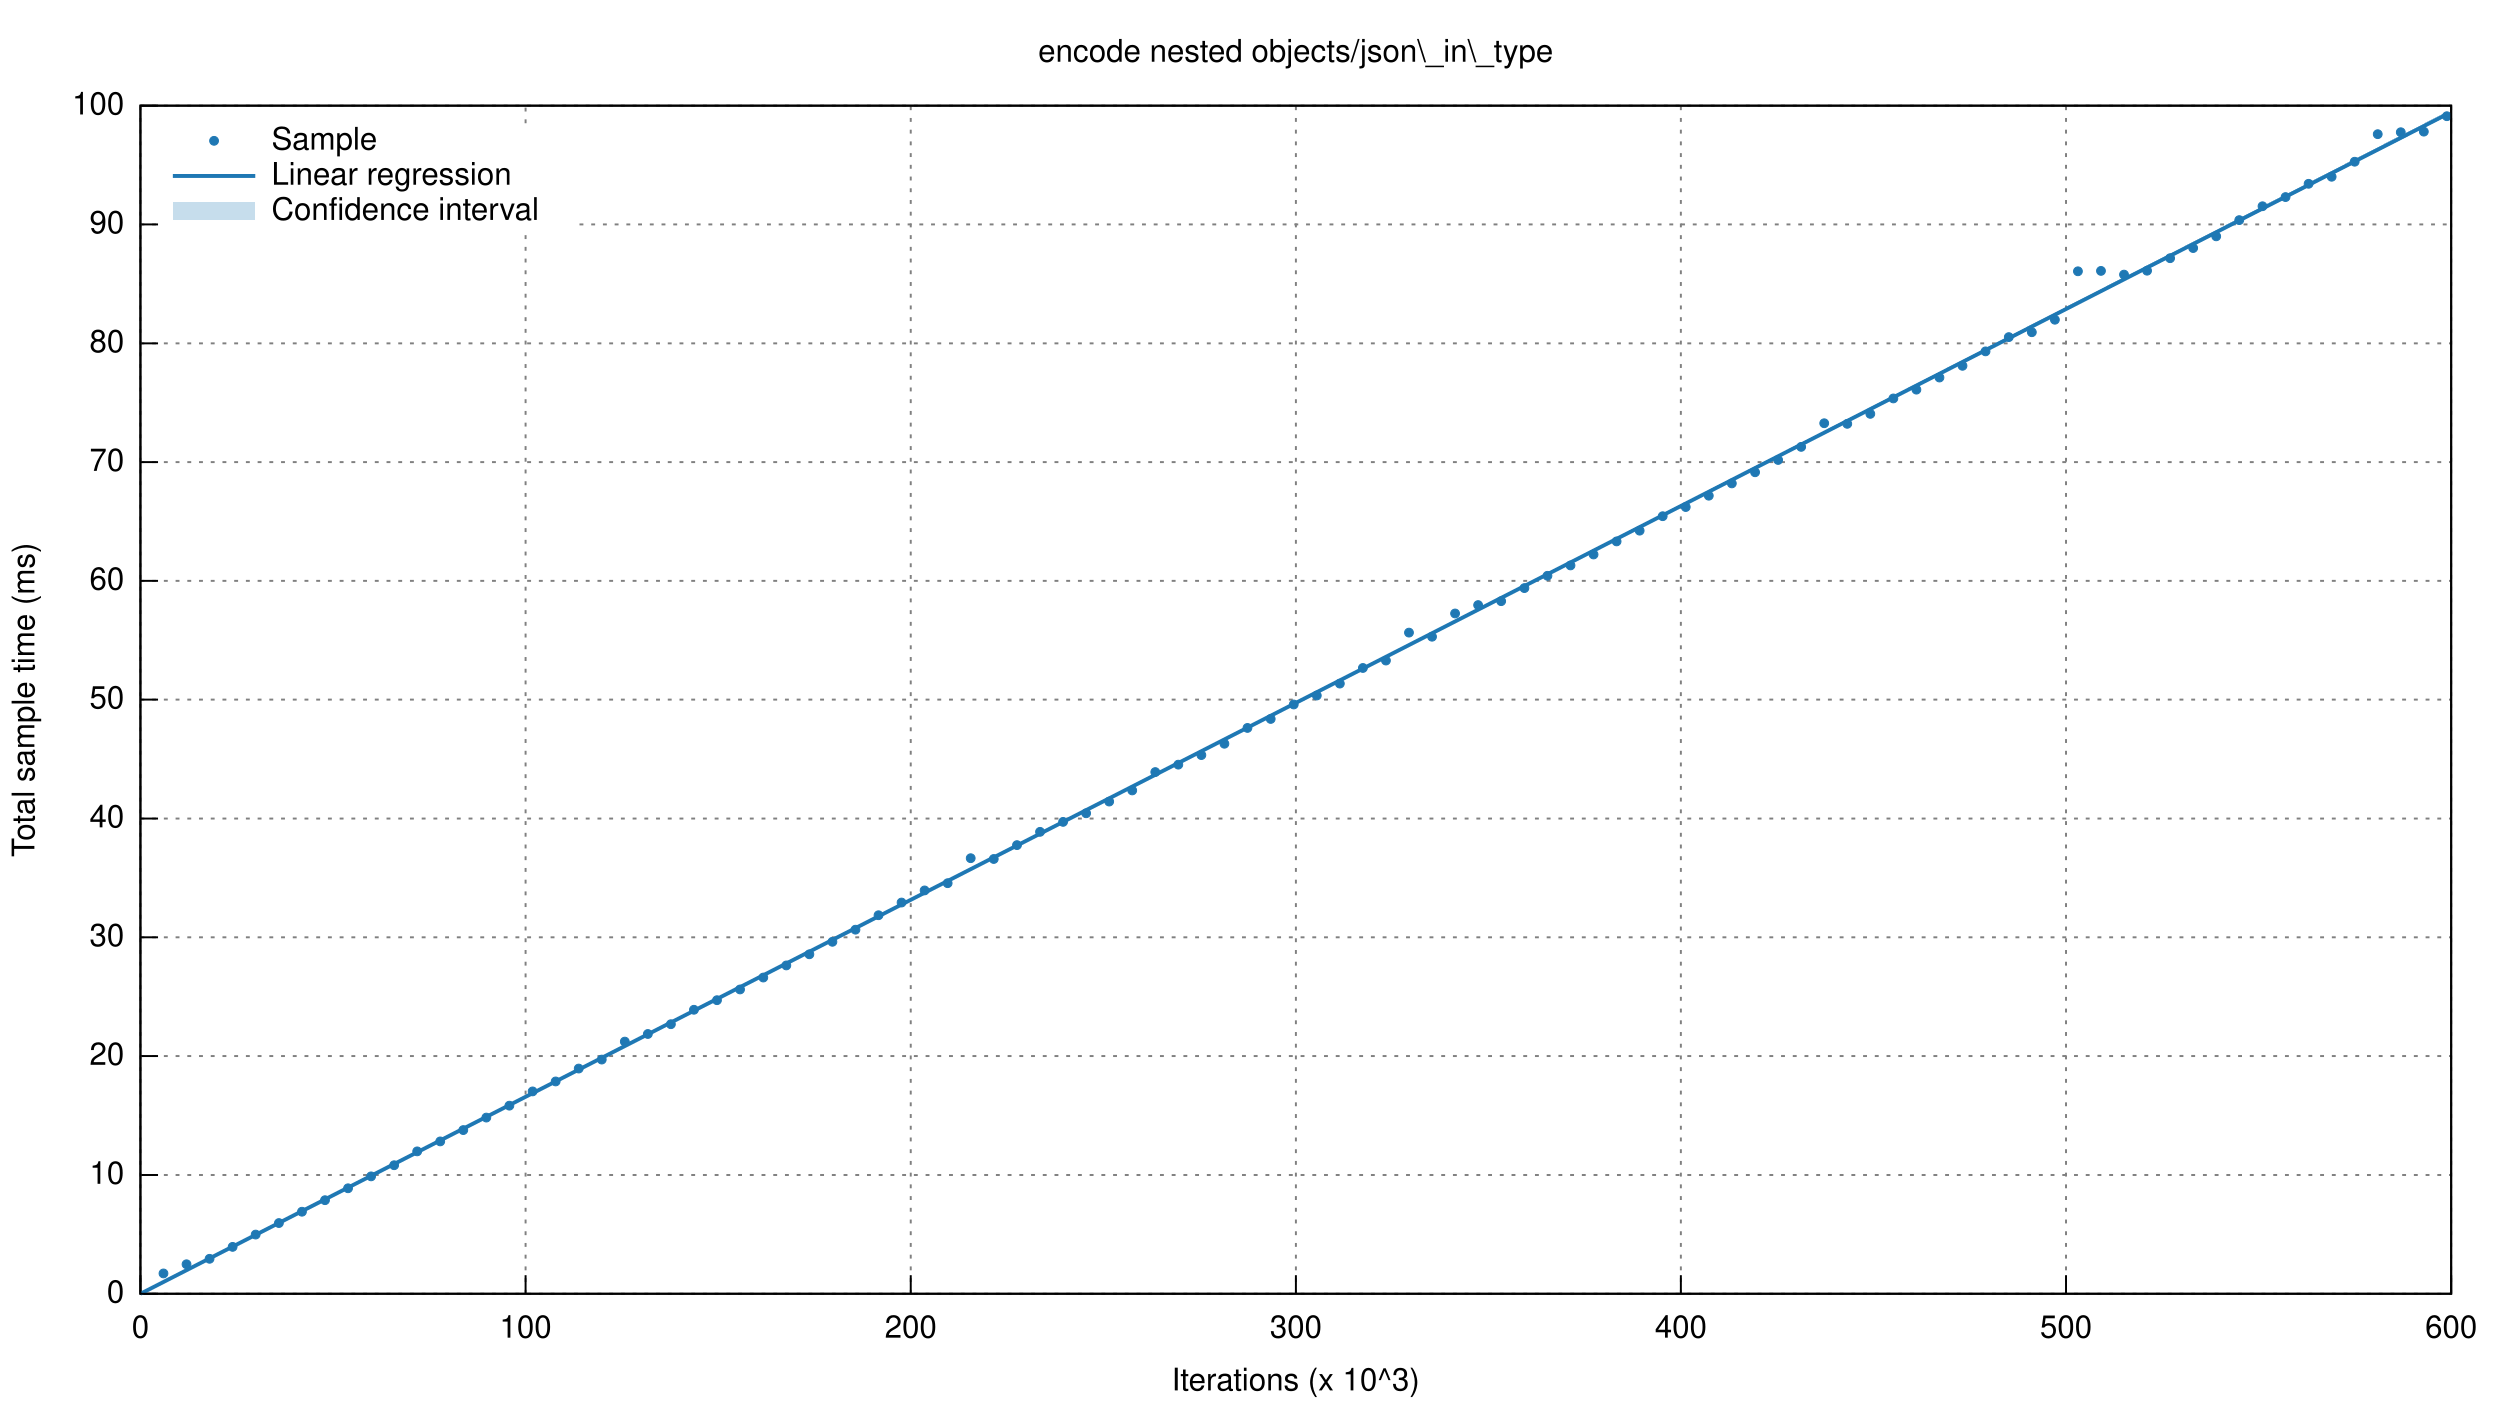
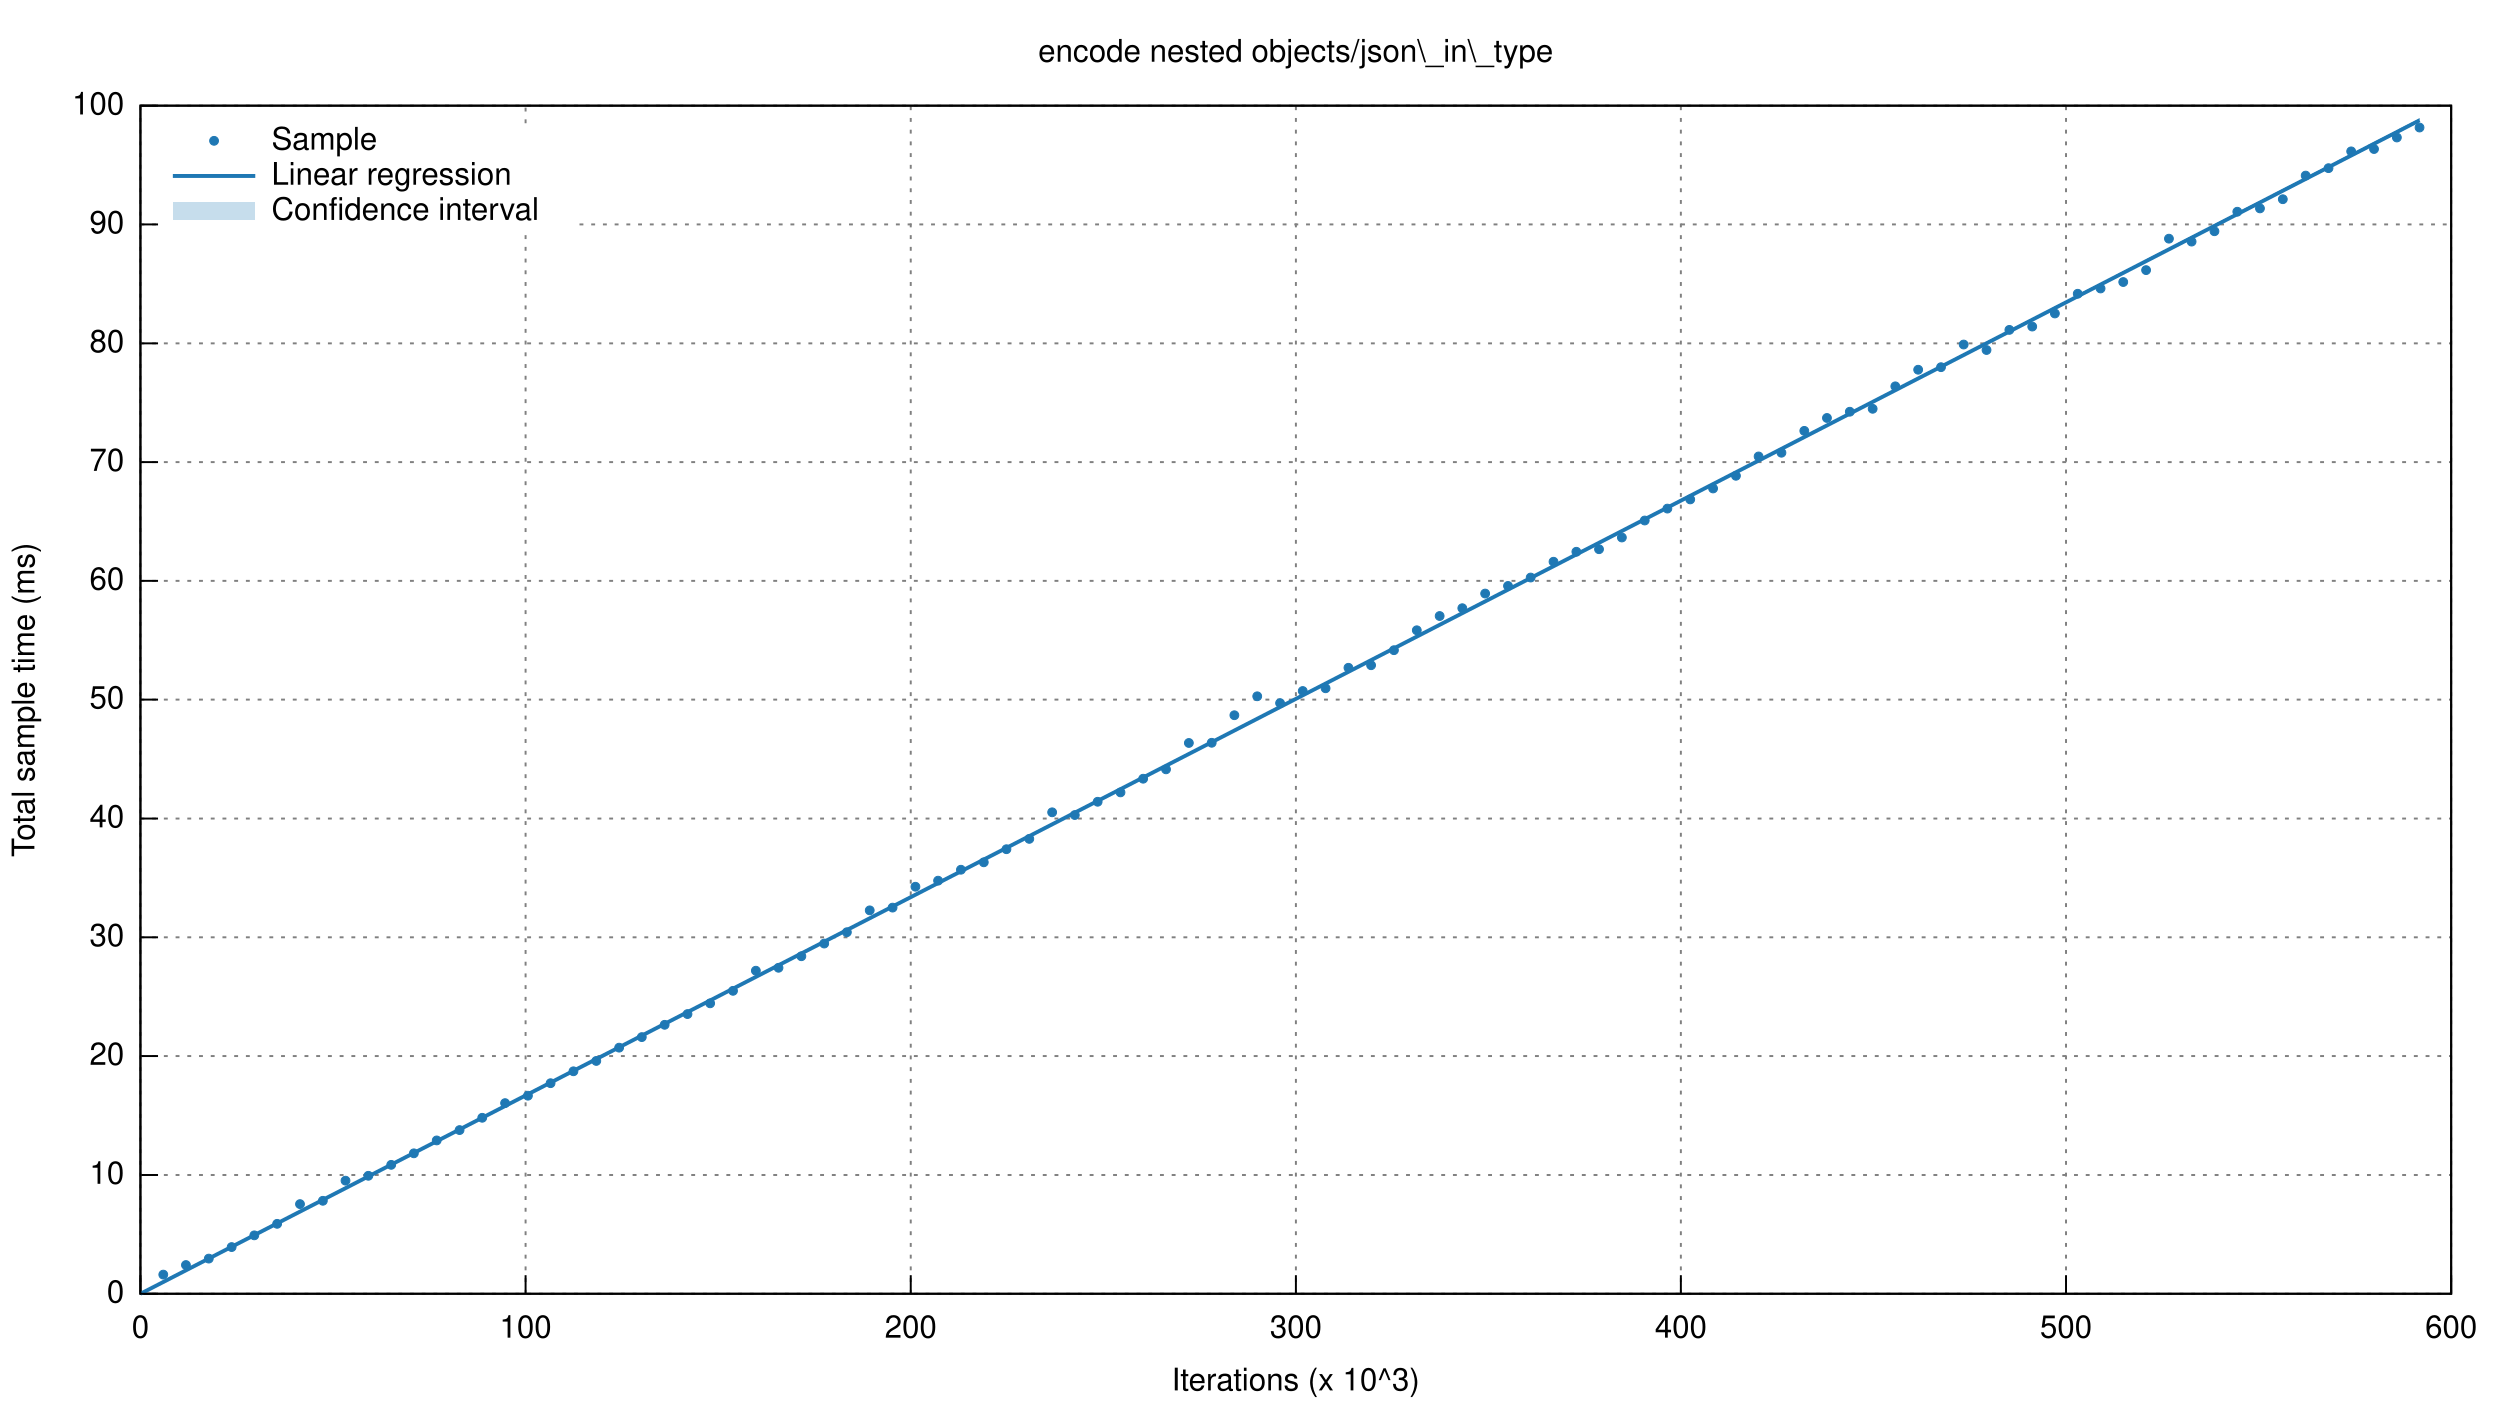
<svg xmlns="http://www.w3.org/2000/svg" xmlns:xlink="http://www.w3.org/1999/xlink" viewBox="0 0 1280 720">
  <g id="gnuplot_canvas">
    <rect x="0" y="0" width="1280" height="720" fill="none" />
    <defs>
      <circle id="gpDot" r="0.5" stroke-width="0.5" />
      <path id="gpPt0" stroke-width="0.222" stroke="currentColor" d="M-1,0 h2 M0,-1 v2" />
      <path id="gpPt1" stroke-width="0.222" stroke="currentColor" d="M-1,-1 L1,1 M1,-1 L-1,1" />
      <path id="gpPt2" stroke-width="0.222" stroke="currentColor" d="M-1,0 L1,0 M0,-1 L0,1 M-1,-1 L1,1 M-1,1 L1,-1" />
      <rect id="gpPt3" stroke-width="0.222" stroke="currentColor" x="-1" y="-1" width="2" height="2" />
      <rect id="gpPt4" stroke-width="0.222" stroke="currentColor" fill="currentColor" x="-1" y="-1" width="2" height="2" />
      <circle id="gpPt5" stroke-width="0.222" stroke="currentColor" cx="0" cy="0" r="1" />
      <use xlink:href="#gpPt5" id="gpPt6" fill="currentColor" stroke="none" />
      <path id="gpPt7" stroke-width="0.222" stroke="currentColor" d="M0,-1.33 L-1.33,0.67 L1.33,0.67 z" />
      <use xlink:href="#gpPt7" id="gpPt8" fill="currentColor" stroke="none" />
      <use xlink:href="#gpPt7" id="gpPt9" stroke="currentColor" transform="rotate(180)" />
      <use xlink:href="#gpPt9" id="gpPt10" fill="currentColor" stroke="none" />
      <use xlink:href="#gpPt3" id="gpPt11" stroke="currentColor" transform="rotate(45)" />
      <use xlink:href="#gpPt11" id="gpPt12" fill="currentColor" stroke="none" />
    </defs>
    <g style="fill:none; color:white; stroke:currentColor; stroke-width:1.00; stroke-linecap:butt; stroke-linejoin:miter">
</g>
    <g style="fill:none; color:black; stroke:currentColor; stroke-width:1.00; stroke-linecap:butt; stroke-linejoin:miter">
</g>
    <g style="fill:none; color:gray; stroke:currentColor; stroke-width:1.00; stroke-linecap:butt; stroke-linejoin:miter">
      <path stroke="gray" stroke-dasharray=" 2,4" class="gridline" d="M71.9,662.4 L1255.0,662.4  h0.01" />
    </g>
    <g style="fill:none; color:black; stroke:currentColor; stroke-width:1.00; stroke-linecap:butt; stroke-linejoin:miter">
      <path stroke="black" d="M71.9,662.4 L80.9,662.4  h0.01" />
      <g transform="translate(63.6,666.9)" style="stroke:none; fill:black; font-family:Helvetica; font-size:12.00pt; text-anchor:end">
        <text> 0</text>
      </g>
    </g>
    <g style="fill:none; color:gray; stroke:currentColor; stroke-width:1.00; stroke-linecap:butt; stroke-linejoin:miter">
      <path stroke="gray" stroke-dasharray=" 2,4" class="gridline" d="M71.9,601.6 L1255.0,601.6  h0.01" />
    </g>
    <g style="fill:none; color:black; stroke:currentColor; stroke-width:1.00; stroke-linecap:butt; stroke-linejoin:miter">
      <path stroke="black" d="M71.9,601.6 L80.9,601.6  h0.01" />
      <g transform="translate(63.6,606.1)" style="stroke:none; fill:black; font-family:Helvetica; font-size:12.00pt; text-anchor:end">
        <text> 10</text>
      </g>
    </g>
    <g style="fill:none; color:gray; stroke:currentColor; stroke-width:1.00; stroke-linecap:butt; stroke-linejoin:miter">
      <path stroke="gray" stroke-dasharray=" 2,4" class="gridline" d="M71.9,540.7 L1255.0,540.7  h0.01" />
    </g>
    <g style="fill:none; color:black; stroke:currentColor; stroke-width:1.00; stroke-linecap:butt; stroke-linejoin:miter">
      <path stroke="black" d="M71.9,540.7 L80.9,540.7  h0.01" />
      <g transform="translate(63.6,545.2)" style="stroke:none; fill:black; font-family:Helvetica; font-size:12.00pt; text-anchor:end">
        <text> 20</text>
      </g>
    </g>
    <g style="fill:none; color:gray; stroke:currentColor; stroke-width:1.00; stroke-linecap:butt; stroke-linejoin:miter">
      <path stroke="gray" stroke-dasharray=" 2,4" class="gridline" d="M71.9,479.9 L1255.0,479.9  h0.01" />
    </g>
    <g style="fill:none; color:black; stroke:currentColor; stroke-width:1.00; stroke-linecap:butt; stroke-linejoin:miter">
      <path stroke="black" d="M71.9,479.9 L80.9,479.9  h0.01" />
      <g transform="translate(63.6,484.4)" style="stroke:none; fill:black; font-family:Helvetica; font-size:12.00pt; text-anchor:end">
        <text> 30</text>
      </g>
    </g>
    <g style="fill:none; color:gray; stroke:currentColor; stroke-width:1.00; stroke-linecap:butt; stroke-linejoin:miter">
      <path stroke="gray" stroke-dasharray=" 2,4" class="gridline" d="M71.9,419.1 L1255.0,419.1  h0.01" />
    </g>
    <g style="fill:none; color:black; stroke:currentColor; stroke-width:1.00; stroke-linecap:butt; stroke-linejoin:miter">
      <path stroke="black" d="M71.9,419.1 L80.9,419.1  h0.01" />
      <g transform="translate(63.6,423.6)" style="stroke:none; fill:black; font-family:Helvetica; font-size:12.00pt; text-anchor:end">
        <text> 40</text>
      </g>
    </g>
    <g style="fill:none; color:gray; stroke:currentColor; stroke-width:1.00; stroke-linecap:butt; stroke-linejoin:miter">
      <path stroke="gray" stroke-dasharray=" 2,4" class="gridline" d="M71.9,358.2 L1255.0,358.2  h0.01" />
    </g>
    <g style="fill:none; color:black; stroke:currentColor; stroke-width:1.00; stroke-linecap:butt; stroke-linejoin:miter">
      <path stroke="black" d="M71.9,358.2 L80.9,358.2  h0.01" />
      <g transform="translate(63.6,362.7)" style="stroke:none; fill:black; font-family:Helvetica; font-size:12.00pt; text-anchor:end">
        <text> 50</text>
      </g>
    </g>
    <g style="fill:none; color:gray; stroke:currentColor; stroke-width:1.00; stroke-linecap:butt; stroke-linejoin:miter">
      <path stroke="gray" stroke-dasharray=" 2,4" class="gridline" d="M71.9,297.4 L1255.0,297.4  h0.01" />
    </g>
    <g style="fill:none; color:black; stroke:currentColor; stroke-width:1.00; stroke-linecap:butt; stroke-linejoin:miter">
      <path stroke="black" d="M71.9,297.4 L80.9,297.4  h0.01" />
      <g transform="translate(63.6,301.9)" style="stroke:none; fill:black; font-family:Helvetica; font-size:12.00pt; text-anchor:end">
        <text> 60</text>
      </g>
    </g>
    <g style="fill:none; color:gray; stroke:currentColor; stroke-width:1.00; stroke-linecap:butt; stroke-linejoin:miter">
      <path stroke="gray" stroke-dasharray=" 2,4" class="gridline" d="M71.9,236.6 L1255.0,236.6  h0.01" />
    </g>
    <g style="fill:none; color:black; stroke:currentColor; stroke-width:1.00; stroke-linecap:butt; stroke-linejoin:miter">
      <path stroke="black" d="M71.9,236.6 L80.9,236.6  h0.01" />
      <g transform="translate(63.6,241.1)" style="stroke:none; fill:black; font-family:Helvetica; font-size:12.00pt; text-anchor:end">
        <text> 70</text>
      </g>
    </g>
    <g style="fill:none; color:gray; stroke:currentColor; stroke-width:1.00; stroke-linecap:butt; stroke-linejoin:miter">
      <path stroke="gray" stroke-dasharray=" 2,4" class="gridline" d="M71.9,175.8 L1255.0,175.8  h0.01" />
    </g>
    <g style="fill:none; color:black; stroke:currentColor; stroke-width:1.00; stroke-linecap:butt; stroke-linejoin:miter">
      <path stroke="black" d="M71.9,175.8 L80.9,175.8  h0.01" />
      <g transform="translate(63.6,180.3)" style="stroke:none; fill:black; font-family:Helvetica; font-size:12.00pt; text-anchor:end">
        <text> 80</text>
      </g>
    </g>
    <g style="fill:none; color:gray; stroke:currentColor; stroke-width:1.00; stroke-linecap:butt; stroke-linejoin:miter">
      <path stroke="gray" stroke-dasharray=" 2,4" class="gridline" d="M71.9,114.9 L80.2,114.9 M296.7,114.9 L1255.0,114.9  h0.01" />
    </g>
    <g style="fill:none; color:black; stroke:currentColor; stroke-width:1.00; stroke-linecap:butt; stroke-linejoin:miter">
      <path stroke="black" d="M71.9,114.9 L80.9,114.9  h0.01" />
      <g transform="translate(63.6,119.4)" style="stroke:none; fill:black; font-family:Helvetica; font-size:12.00pt; text-anchor:end">
        <text> 90</text>
      </g>
    </g>
    <g style="fill:none; color:gray; stroke:currentColor; stroke-width:1.00; stroke-linecap:butt; stroke-linejoin:miter">
      <path stroke="gray" stroke-dasharray=" 2,4" class="gridline" d="M71.9,54.1 L1255.0,54.1  h0.01" />
    </g>
    <g style="fill:none; color:black; stroke:currentColor; stroke-width:1.00; stroke-linecap:butt; stroke-linejoin:miter">
      <path stroke="black" d="M71.9,54.1 L80.9,54.1  h0.01" />
      <g transform="translate(63.6,58.6)" style="stroke:none; fill:black; font-family:Helvetica; font-size:12.00pt; text-anchor:end">
        <text> 100</text>
      </g>
    </g>
    <g style="fill:none; color:gray; stroke:currentColor; stroke-width:1.00; stroke-linecap:butt; stroke-linejoin:miter">
      <path stroke="gray" stroke-dasharray=" 2,4" class="gridline" d="M71.9,662.4 L71.9,54.1  h0.01" />
    </g>
    <g style="fill:none; color:black; stroke:currentColor; stroke-width:1.00; stroke-linecap:butt; stroke-linejoin:miter">
      <path stroke="black" d="M71.9,662.4 L71.9,653.4  h0.01" />
      <g transform="translate(71.9,684.9)" style="stroke:none; fill:black; font-family:Helvetica; font-size:12.00pt; text-anchor:middle">
        <text> 0</text>
      </g>
    </g>
    <g style="fill:none; color:gray; stroke:currentColor; stroke-width:1.00; stroke-linecap:butt; stroke-linejoin:miter">
      <path stroke="gray" stroke-dasharray=" 2,4" class="gridline" d="M269.1,662.4 L269.1,117.1 M269.1,63.1 L269.1,54.1  h0.01" />
    </g>
    <g style="fill:none; color:black; stroke:currentColor; stroke-width:1.00; stroke-linecap:butt; stroke-linejoin:miter">
      <path stroke="black" d="M269.1,662.4 L269.1,653.4  h0.01" />
      <g transform="translate(269.1,684.9)" style="stroke:none; fill:black; font-family:Helvetica; font-size:12.00pt; text-anchor:middle">
        <text> 100</text>
      </g>
    </g>
    <g style="fill:none; color:gray; stroke:currentColor; stroke-width:1.00; stroke-linecap:butt; stroke-linejoin:miter">
      <path stroke="gray" stroke-dasharray=" 2,4" class="gridline" d="M466.3,662.4 L466.3,54.1  h0.01" />
    </g>
    <g style="fill:none; color:black; stroke:currentColor; stroke-width:1.00; stroke-linecap:butt; stroke-linejoin:miter">
      <path stroke="black" d="M466.3,662.4 L466.3,653.4  h0.01" />
      <g transform="translate(466.3,684.9)" style="stroke:none; fill:black; font-family:Helvetica; font-size:12.00pt; text-anchor:middle">
        <text> 200</text>
      </g>
    </g>
    <g style="fill:none; color:gray; stroke:currentColor; stroke-width:1.00; stroke-linecap:butt; stroke-linejoin:miter">
      <path stroke="gray" stroke-dasharray=" 2,4" class="gridline" d="M663.5,662.4 L663.5,54.1  h0.01" />
    </g>
    <g style="fill:none; color:black; stroke:currentColor; stroke-width:1.00; stroke-linecap:butt; stroke-linejoin:miter">
      <path stroke="black" d="M663.5,662.4 L663.5,653.4  h0.01" />
      <g transform="translate(663.5,684.9)" style="stroke:none; fill:black; font-family:Helvetica; font-size:12.00pt; text-anchor:middle">
        <text> 300</text>
      </g>
    </g>
    <g style="fill:none; color:gray; stroke:currentColor; stroke-width:1.00; stroke-linecap:butt; stroke-linejoin:miter">
      <path stroke="gray" stroke-dasharray=" 2,4" class="gridline" d="M860.6,662.4 L860.6,54.1  h0.01" />
    </g>
    <g style="fill:none; color:black; stroke:currentColor; stroke-width:1.00; stroke-linecap:butt; stroke-linejoin:miter">
      <path stroke="black" d="M860.6,662.4 L860.6,653.4  h0.01" />
      <g transform="translate(860.6,684.9)" style="stroke:none; fill:black; font-family:Helvetica; font-size:12.00pt; text-anchor:middle">
        <text> 400</text>
      </g>
    </g>
    <g style="fill:none; color:gray; stroke:currentColor; stroke-width:1.00; stroke-linecap:butt; stroke-linejoin:miter">
      <path stroke="gray" stroke-dasharray=" 2,4" class="gridline" d="M1057.8,662.4 L1057.8,54.1  h0.01" />
    </g>
    <g style="fill:none; color:black; stroke:currentColor; stroke-width:1.00; stroke-linecap:butt; stroke-linejoin:miter">
      <path stroke="black" d="M1057.8,662.4 L1057.8,653.4  h0.01" />
      <g transform="translate(1057.8,684.9)" style="stroke:none; fill:black; font-family:Helvetica; font-size:12.00pt; text-anchor:middle">
        <text> 500</text>
      </g>
    </g>
    <g style="fill:none; color:gray; stroke:currentColor; stroke-width:1.00; stroke-linecap:butt; stroke-linejoin:miter">
      <path stroke="gray" stroke-dasharray=" 2,4" class="gridline" d="M1255.0,662.4 L1255.0,54.1  h0.01" />
    </g>
    <g style="fill:none; color:black; stroke:currentColor; stroke-width:1.00; stroke-linecap:butt; stroke-linejoin:miter">
      <path stroke="black" d="M1255.0,662.4 L1255.0,653.4  h0.01" />
      <g transform="translate(1255.0,684.9)" style="stroke:none; fill:black; font-family:Helvetica; font-size:12.00pt; text-anchor:middle">
        <text> 600</text>
      </g>
      <path stroke="black" d="M71.9,54.1 L71.9,662.4 L1255.0,662.4 L1255.0,54.1 L71.9,54.1 Z  h0.01" />
      <g transform="translate(17.6,358.3) rotate(270)" style="stroke:none; fill:black; font-family:Helvetica; font-size:12.00pt; text-anchor:middle">
        <text>Total sample time (ms)</text>
      </g>
      <g transform="translate(663.4,711.9)" style="stroke:none; fill:black; font-family:Helvetica; font-size:12.00pt; text-anchor:middle">
        <text>Iterations (x 10^3)</text>
      </g>
      <g transform="translate(663.4,31.6)" style="stroke:none; fill:black; font-family:Helvetica; font-size:12.00pt; text-anchor:middle">
        <text>encode nested objects/json\_in\_type</text>
      </g>
    </g>
    <g id="gnuplot_plot_1">
      <g style="fill:none; color:red; stroke:currentColor; stroke-width:1.00; stroke-linecap:butt; stroke-linejoin:miter">
        <g transform="translate(139.0,76.6)" style="stroke:none; fill:black; font-family:Helvetica; font-size:12.00pt; text-anchor:start">
          <text>Sample</text>
        </g>
-         <use xlink:href="#gpPt6" transform="translate(83.7,652.0) scale(2.25)" color="rgb( 31, 120, 180)" />
-         <use xlink:href="#gpPt6" transform="translate(95.5,647.3) scale(2.25)" color="rgb( 31, 120, 180)" />
-         <use xlink:href="#gpPt6" transform="translate(107.3,644.5) scale(2.25)" color="rgb( 31, 120, 180)" />
-         <use xlink:href="#gpPt6" transform="translate(119.1,638.4) scale(2.25)" color="rgb( 31, 120, 180)" />
-         <use xlink:href="#gpPt6" transform="translate(130.9,632.1) scale(2.25)" color="rgb( 31, 120, 180)" />
-         <use xlink:href="#gpPt6" transform="translate(142.8,626.2) scale(2.25)" color="rgb( 31, 120, 180)" />
-         <use xlink:href="#gpPt6" transform="translate(154.6,620.4) scale(2.25)" color="rgb( 31, 120, 180)" />
-         <use xlink:href="#gpPt6" transform="translate(166.4,614.5) scale(2.25)" color="rgb( 31, 120, 180)" />
-         <use xlink:href="#gpPt6" transform="translate(178.2,608.4) scale(2.25)" color="rgb( 31, 120, 180)" />
-         <use xlink:href="#gpPt6" transform="translate(190.0,602.3) scale(2.25)" color="rgb( 31, 120, 180)" />
-         <use xlink:href="#gpPt6" transform="translate(201.8,596.6) scale(2.25)" color="rgb( 31, 120, 180)" />
-         <use xlink:href="#gpPt6" transform="translate(213.6,589.5) scale(2.25)" color="rgb( 31, 120, 180)" />
-         <use xlink:href="#gpPt6" transform="translate(225.4,584.4) scale(2.25)" color="rgb( 31, 120, 180)" />
-         <use xlink:href="#gpPt6" transform="translate(237.2,578.6) scale(2.25)" color="rgb( 31, 120, 180)" />
-         <use xlink:href="#gpPt6" transform="translate(249.0,572.2) scale(2.25)" color="rgb( 31, 120, 180)" />
-         <use xlink:href="#gpPt6" transform="translate(260.8,566.1) scale(2.25)" color="rgb( 31, 120, 180)" />
-         <use xlink:href="#gpPt6" transform="translate(272.7,558.8) scale(2.25)" color="rgb( 31, 120, 180)" />
-         <use xlink:href="#gpPt6" transform="translate(284.5,553.7) scale(2.25)" color="rgb( 31, 120, 180)" />
-         <use xlink:href="#gpPt6" transform="translate(296.3,547.1) scale(2.25)" color="rgb( 31, 120, 180)" />
-         <use xlink:href="#gpPt6" transform="translate(308.1,542.5) scale(2.25)" color="rgb( 31, 120, 180)" />
-         <use xlink:href="#gpPt6" transform="translate(319.9,533.3) scale(2.25)" color="rgb( 31, 120, 180)" />
-         <use xlink:href="#gpPt6" transform="translate(331.7,529.4) scale(2.25)" color="rgb( 31, 120, 180)" />
-         <use xlink:href="#gpPt6" transform="translate(343.5,524.4) scale(2.25)" color="rgb( 31, 120, 180)" />
-         <use xlink:href="#gpPt6" transform="translate(355.3,517.0) scale(2.25)" color="rgb( 31, 120, 180)" />
-         <use xlink:href="#gpPt6" transform="translate(367.1,512.1) scale(2.25)" color="rgb( 31, 120, 180)" />
-         <use xlink:href="#gpPt6" transform="translate(378.9,506.6) scale(2.25)" color="rgb( 31, 120, 180)" />
-         <use xlink:href="#gpPt6" transform="translate(390.8,500.5) scale(2.25)" color="rgb( 31, 120, 180)" />
-         <use xlink:href="#gpPt6" transform="translate(402.6,494.3) scale(2.25)" color="rgb( 31, 120, 180)" />
-         <use xlink:href="#gpPt6" transform="translate(414.4,488.6) scale(2.25)" color="rgb( 31, 120, 180)" />
-         <use xlink:href="#gpPt6" transform="translate(426.2,482.2) scale(2.25)" color="rgb( 31, 120, 180)" />
-         <use xlink:href="#gpPt6" transform="translate(438.0,476.0) scale(2.25)" color="rgb( 31, 120, 180)" />
-         <use xlink:href="#gpPt6" transform="translate(449.8,468.6) scale(2.25)" color="rgb( 31, 120, 180)" />
-         <use xlink:href="#gpPt6" transform="translate(461.6,462.1) scale(2.25)" color="rgb( 31, 120, 180)" />
-         <use xlink:href="#gpPt6" transform="translate(473.4,455.9) scale(2.25)" color="rgb( 31, 120, 180)" />
-         <use xlink:href="#gpPt6" transform="translate(485.2,452.2) scale(2.25)" color="rgb( 31, 120, 180)" />
-         <use xlink:href="#gpPt6" transform="translate(497.0,439.4) scale(2.25)" color="rgb( 31, 120, 180)" />
-         <use xlink:href="#gpPt6" transform="translate(508.8,439.8) scale(2.25)" color="rgb( 31, 120, 180)" />
-         <use xlink:href="#gpPt6" transform="translate(520.7,432.7) scale(2.25)" color="rgb( 31, 120, 180)" />
-         <use xlink:href="#gpPt6" transform="translate(532.5,425.9) scale(2.25)" color="rgb( 31, 120, 180)" />
-         <use xlink:href="#gpPt6" transform="translate(544.3,420.8) scale(2.25)" color="rgb( 31, 120, 180)" />
-         <use xlink:href="#gpPt6" transform="translate(556.1,416.4) scale(2.25)" color="rgb( 31, 120, 180)" />
-         <use xlink:href="#gpPt6" transform="translate(567.9,410.4) scale(2.25)" color="rgb( 31, 120, 180)" />
-         <use xlink:href="#gpPt6" transform="translate(579.7,404.7) scale(2.25)" color="rgb( 31, 120, 180)" />
-         <use xlink:href="#gpPt6" transform="translate(591.5,395.3) scale(2.25)" color="rgb( 31, 120, 180)" />
-         <use xlink:href="#gpPt6" transform="translate(603.3,391.5) scale(2.25)" color="rgb( 31, 120, 180)" />
-         <use xlink:href="#gpPt6" transform="translate(615.1,386.6) scale(2.25)" color="rgb( 31, 120, 180)" />
-         <use xlink:href="#gpPt6" transform="translate(626.9,380.8) scale(2.25)" color="rgb( 31, 120, 180)" />
-         <use xlink:href="#gpPt6" transform="translate(638.7,372.7) scale(2.25)" color="rgb( 31, 120, 180)" />
-         <use xlink:href="#gpPt6" transform="translate(650.6,368.1) scale(2.25)" color="rgb( 31, 120, 180)" />
-         <use xlink:href="#gpPt6" transform="translate(662.4,360.7) scale(2.25)" color="rgb( 31, 120, 180)" />
-         <use xlink:href="#gpPt6" transform="translate(674.2,356.1) scale(2.25)" color="rgb( 31, 120, 180)" />
-         <use xlink:href="#gpPt6" transform="translate(686.0,350.0) scale(2.25)" color="rgb( 31, 120, 180)" />
-         <use xlink:href="#gpPt6" transform="translate(697.8,342.0) scale(2.25)" color="rgb( 31, 120, 180)" />
-         <use xlink:href="#gpPt6" transform="translate(709.6,338.2) scale(2.25)" color="rgb( 31, 120, 180)" />
-         <use xlink:href="#gpPt6" transform="translate(721.4,323.9) scale(2.25)" color="rgb( 31, 120, 180)" />
-         <use xlink:href="#gpPt6" transform="translate(733.2,326.0) scale(2.25)" color="rgb( 31, 120, 180)" />
-         <use xlink:href="#gpPt6" transform="translate(745.0,314.1) scale(2.25)" color="rgb( 31, 120, 180)" />
-         <use xlink:href="#gpPt6" transform="translate(756.8,309.8) scale(2.25)" color="rgb( 31, 120, 180)" />
-         <use xlink:href="#gpPt6" transform="translate(768.6,307.8) scale(2.25)" color="rgb( 31, 120, 180)" />
-         <use xlink:href="#gpPt6" transform="translate(780.5,301.1) scale(2.25)" color="rgb( 31, 120, 180)" />
-         <use xlink:href="#gpPt6" transform="translate(792.3,294.8) scale(2.25)" color="rgb( 31, 120, 180)" />
-         <use xlink:href="#gpPt6" transform="translate(804.1,289.5) scale(2.25)" color="rgb( 31, 120, 180)" />
-         <use xlink:href="#gpPt6" transform="translate(815.9,283.9) scale(2.25)" color="rgb( 31, 120, 180)" />
-         <use xlink:href="#gpPt6" transform="translate(827.7,277.2) scale(2.25)" color="rgb( 31, 120, 180)" />
-         <use xlink:href="#gpPt6" transform="translate(839.5,271.7) scale(2.25)" color="rgb( 31, 120, 180)" />
-         <use xlink:href="#gpPt6" transform="translate(851.3,264.3) scale(2.25)" color="rgb( 31, 120, 180)" />
-         <use xlink:href="#gpPt6" transform="translate(863.1,259.6) scale(2.25)" color="rgb( 31, 120, 180)" />
-         <use xlink:href="#gpPt6" transform="translate(874.9,253.8) scale(2.25)" color="rgb( 31, 120, 180)" />
-         <use xlink:href="#gpPt6" transform="translate(886.7,247.5) scale(2.25)" color="rgb( 31, 120, 180)" />
-         <use xlink:href="#gpPt6" transform="translate(898.6,241.8) scale(2.25)" color="rgb( 31, 120, 180)" />
-         <use xlink:href="#gpPt6" transform="translate(910.4,235.5) scale(2.25)" color="rgb( 31, 120, 180)" />
-         <use xlink:href="#gpPt6" transform="translate(922.2,228.8) scale(2.25)" color="rgb( 31, 120, 180)" />
-         <use xlink:href="#gpPt6" transform="translate(934.0,216.7) scale(2.25)" color="rgb( 31, 120, 180)" />
-         <use xlink:href="#gpPt6" transform="translate(945.8,217.0) scale(2.25)" color="rgb( 31, 120, 180)" />
-         <use xlink:href="#gpPt6" transform="translate(957.6,211.9) scale(2.25)" color="rgb( 31, 120, 180)" />
-         <use xlink:href="#gpPt6" transform="translate(969.4,204.0) scale(2.25)" color="rgb( 31, 120, 180)" />
-         <use xlink:href="#gpPt6" transform="translate(981.2,199.5) scale(2.25)" color="rgb( 31, 120, 180)" />
-         <use xlink:href="#gpPt6" transform="translate(993.0,193.3) scale(2.25)" color="rgb( 31, 120, 180)" />
-         <use xlink:href="#gpPt6" transform="translate(1004.8,187.3) scale(2.25)" color="rgb( 31, 120, 180)" />
-         <use xlink:href="#gpPt6" transform="translate(1016.6,179.9) scale(2.25)" color="rgb( 31, 120, 180)" />
-         <use xlink:href="#gpPt6" transform="translate(1028.5,172.6) scale(2.25)" color="rgb( 31, 120, 180)" />
-         <use xlink:href="#gpPt6" transform="translate(1040.3,170.1) scale(2.25)" color="rgb( 31, 120, 180)" />
-         <use xlink:href="#gpPt6" transform="translate(1052.1,163.7) scale(2.25)" color="rgb( 31, 120, 180)" />
-         <use xlink:href="#gpPt6" transform="translate(1063.9,138.9) scale(2.25)" color="rgb( 31, 120, 180)" />
-         <use xlink:href="#gpPt6" transform="translate(1075.7,138.7) scale(2.25)" color="rgb( 31, 120, 180)" />
-         <use xlink:href="#gpPt6" transform="translate(1087.5,140.6) scale(2.25)" color="rgb( 31, 120, 180)" />
-         <use xlink:href="#gpPt6" transform="translate(1099.3,138.6) scale(2.25)" color="rgb( 31, 120, 180)" />
-         <use xlink:href="#gpPt6" transform="translate(1111.1,132.2) scale(2.25)" color="rgb( 31, 120, 180)" />
-         <use xlink:href="#gpPt6" transform="translate(1122.9,127.0) scale(2.25)" color="rgb( 31, 120, 180)" />
-         <use xlink:href="#gpPt6" transform="translate(1134.7,121.0) scale(2.25)" color="rgb( 31, 120, 180)" />
-         <use xlink:href="#gpPt6" transform="translate(1146.5,112.7) scale(2.25)" color="rgb( 31, 120, 180)" />
-         <use xlink:href="#gpPt6" transform="translate(1158.4,105.6) scale(2.25)" color="rgb( 31, 120, 180)" />
-         <use xlink:href="#gpPt6" transform="translate(1170.2,100.9) scale(2.25)" color="rgb( 31, 120, 180)" />
-         <use xlink:href="#gpPt6" transform="translate(1182.0,94.1) scale(2.25)" color="rgb( 31, 120, 180)" />
-         <use xlink:href="#gpPt6" transform="translate(1193.8,90.5) scale(2.25)" color="rgb( 31, 120, 180)" />
-         <use xlink:href="#gpPt6" transform="translate(1205.6,82.8) scale(2.25)" color="rgb( 31, 120, 180)" />
-         <use xlink:href="#gpPt6" transform="translate(1217.4,68.7) scale(2.25)" color="rgb( 31, 120, 180)" />
-         <use xlink:href="#gpPt6" transform="translate(1229.2,67.7) scale(2.25)" color="rgb( 31, 120, 180)" />
-         <use xlink:href="#gpPt6" transform="translate(1241.0,67.4) scale(2.25)" color="rgb( 31, 120, 180)" />
-         <use xlink:href="#gpPt6" transform="translate(1252.8,59.5) scale(2.25)" color="rgb( 31, 120, 180)" />
+         <use xlink:href="#gpPt6" transform="translate(83.6,652.6) scale(2.25)" color="rgb( 31, 120, 180)" />
+         <use xlink:href="#gpPt6" transform="translate(95.2,647.7) scale(2.25)" color="rgb( 31, 120, 180)" />
+         <use xlink:href="#gpPt6" transform="translate(106.9,644.4) scale(2.25)" color="rgb( 31, 120, 180)" />
+         <use xlink:href="#gpPt6" transform="translate(118.6,638.5) scale(2.25)" color="rgb( 31, 120, 180)" />
+         <use xlink:href="#gpPt6" transform="translate(130.2,632.5) scale(2.25)" color="rgb( 31, 120, 180)" />
+         <use xlink:href="#gpPt6" transform="translate(141.9,626.6) scale(2.25)" color="rgb( 31, 120, 180)" />
+         <use xlink:href="#gpPt6" transform="translate(153.6,616.5) scale(2.25)" color="rgb( 31, 120, 180)" />
+         <use xlink:href="#gpPt6" transform="translate(165.3,614.8) scale(2.25)" color="rgb( 31, 120, 180)" />
+         <use xlink:href="#gpPt6" transform="translate(176.9,604.5) scale(2.25)" color="rgb( 31, 120, 180)" />
+         <use xlink:href="#gpPt6" transform="translate(188.6,602.0) scale(2.25)" color="rgb( 31, 120, 180)" />
+         <use xlink:href="#gpPt6" transform="translate(200.3,596.4) scale(2.25)" color="rgb( 31, 120, 180)" />
+         <use xlink:href="#gpPt6" transform="translate(211.9,590.5) scale(2.25)" color="rgb( 31, 120, 180)" />
+         <use xlink:href="#gpPt6" transform="translate(223.6,583.9) scale(2.25)" color="rgb( 31, 120, 180)" />
+         <use xlink:href="#gpPt6" transform="translate(235.3,578.6) scale(2.25)" color="rgb( 31, 120, 180)" />
+         <use xlink:href="#gpPt6" transform="translate(246.9,572.3) scale(2.25)" color="rgb( 31, 120, 180)" />
+         <use xlink:href="#gpPt6" transform="translate(258.6,564.8) scale(2.25)" color="rgb( 31, 120, 180)" />
+         <use xlink:href="#gpPt6" transform="translate(270.3,561.0) scale(2.25)" color="rgb( 31, 120, 180)" />
+         <use xlink:href="#gpPt6" transform="translate(281.9,554.6) scale(2.25)" color="rgb( 31, 120, 180)" />
+         <use xlink:href="#gpPt6" transform="translate(293.6,548.5) scale(2.25)" color="rgb( 31, 120, 180)" />
+         <use xlink:href="#gpPt6" transform="translate(305.3,543.2) scale(2.25)" color="rgb( 31, 120, 180)" />
+         <use xlink:href="#gpPt6" transform="translate(317.0,536.4) scale(2.25)" color="rgb( 31, 120, 180)" />
+         <use xlink:href="#gpPt6" transform="translate(328.6,531.0) scale(2.25)" color="rgb( 31, 120, 180)" />
+         <use xlink:href="#gpPt6" transform="translate(340.3,524.7) scale(2.25)" color="rgb( 31, 120, 180)" />
+         <use xlink:href="#gpPt6" transform="translate(352.0,519.2) scale(2.25)" color="rgb( 31, 120, 180)" />
+         <use xlink:href="#gpPt6" transform="translate(363.6,513.7) scale(2.25)" color="rgb( 31, 120, 180)" />
+         <use xlink:href="#gpPt6" transform="translate(375.3,507.3) scale(2.25)" color="rgb( 31, 120, 180)" />
+         <use xlink:href="#gpPt6" transform="translate(387.0,497.0) scale(2.25)" color="rgb( 31, 120, 180)" />
+         <use xlink:href="#gpPt6" transform="translate(398.6,495.5) scale(2.25)" color="rgb( 31, 120, 180)" />
+         <use xlink:href="#gpPt6" transform="translate(410.3,489.6) scale(2.25)" color="rgb( 31, 120, 180)" />
+         <use xlink:href="#gpPt6" transform="translate(422.0,483.1) scale(2.25)" color="rgb( 31, 120, 180)" />
+         <use xlink:href="#gpPt6" transform="translate(433.6,477.3) scale(2.25)" color="rgb( 31, 120, 180)" />
+         <use xlink:href="#gpPt6" transform="translate(445.3,466.1) scale(2.25)" color="rgb( 31, 120, 180)" />
+         <use xlink:href="#gpPt6" transform="translate(457.0,464.7) scale(2.25)" color="rgb( 31, 120, 180)" />
+         <use xlink:href="#gpPt6" transform="translate(468.7,454.0) scale(2.25)" color="rgb( 31, 120, 180)" />
+         <use xlink:href="#gpPt6" transform="translate(480.3,450.9) scale(2.25)" color="rgb( 31, 120, 180)" />
+         <use xlink:href="#gpPt6" transform="translate(492.0,445.3) scale(2.25)" color="rgb( 31, 120, 180)" />
+         <use xlink:href="#gpPt6" transform="translate(503.7,441.5) scale(2.25)" color="rgb( 31, 120, 180)" />
+         <use xlink:href="#gpPt6" transform="translate(515.3,434.8) scale(2.25)" color="rgb( 31, 120, 180)" />
+         <use xlink:href="#gpPt6" transform="translate(527.0,429.5) scale(2.25)" color="rgb( 31, 120, 180)" />
+         <use xlink:href="#gpPt6" transform="translate(538.7,415.9) scale(2.25)" color="rgb( 31, 120, 180)" />
+         <use xlink:href="#gpPt6" transform="translate(550.3,417.3) scale(2.25)" color="rgb( 31, 120, 180)" />
+         <use xlink:href="#gpPt6" transform="translate(562.0,410.5) scale(2.25)" color="rgb( 31, 120, 180)" />
+         <use xlink:href="#gpPt6" transform="translate(573.7,405.7) scale(2.25)" color="rgb( 31, 120, 180)" />
+         <use xlink:href="#gpPt6" transform="translate(585.3,398.7) scale(2.25)" color="rgb( 31, 120, 180)" />
+         <use xlink:href="#gpPt6" transform="translate(597.0,393.9) scale(2.25)" color="rgb( 31, 120, 180)" />
+         <use xlink:href="#gpPt6" transform="translate(608.7,380.4) scale(2.25)" color="rgb( 31, 120, 180)" />
+         <use xlink:href="#gpPt6" transform="translate(620.4,380.3) scale(2.25)" color="rgb( 31, 120, 180)" />
+         <use xlink:href="#gpPt6" transform="translate(632.0,366.2) scale(2.25)" color="rgb( 31, 120, 180)" />
+         <use xlink:href="#gpPt6" transform="translate(643.7,356.5) scale(2.25)" color="rgb( 31, 120, 180)" />
+         <use xlink:href="#gpPt6" transform="translate(655.4,360.0) scale(2.25)" color="rgb( 31, 120, 180)" />
+         <use xlink:href="#gpPt6" transform="translate(667.0,353.8) scale(2.25)" color="rgb( 31, 120, 180)" />
+         <use xlink:href="#gpPt6" transform="translate(678.7,352.4) scale(2.25)" color="rgb( 31, 120, 180)" />
+         <use xlink:href="#gpPt6" transform="translate(690.4,341.9) scale(2.25)" color="rgb( 31, 120, 180)" />
+         <use xlink:href="#gpPt6" transform="translate(702.0,340.6) scale(2.25)" color="rgb( 31, 120, 180)" />
+         <use xlink:href="#gpPt6" transform="translate(713.7,332.9) scale(2.25)" color="rgb( 31, 120, 180)" />
+         <use xlink:href="#gpPt6" transform="translate(725.4,322.7) scale(2.25)" color="rgb( 31, 120, 180)" />
+         <use xlink:href="#gpPt6" transform="translate(737.1,315.4) scale(2.25)" color="rgb( 31, 120, 180)" />
+         <use xlink:href="#gpPt6" transform="translate(748.7,311.4) scale(2.25)" color="rgb( 31, 120, 180)" />
+         <use xlink:href="#gpPt6" transform="translate(760.4,303.9) scale(2.25)" color="rgb( 31, 120, 180)" />
+         <use xlink:href="#gpPt6" transform="translate(772.1,300.0) scale(2.25)" color="rgb( 31, 120, 180)" />
+         <use xlink:href="#gpPt6" transform="translate(783.7,295.7) scale(2.25)" color="rgb( 31, 120, 180)" />
+         <use xlink:href="#gpPt6" transform="translate(795.4,287.6) scale(2.25)" color="rgb( 31, 120, 180)" />
+         <use xlink:href="#gpPt6" transform="translate(807.1,282.5) scale(2.25)" color="rgb( 31, 120, 180)" />
+         <use xlink:href="#gpPt6" transform="translate(818.7,281.2) scale(2.25)" color="rgb( 31, 120, 180)" />
+         <use xlink:href="#gpPt6" transform="translate(830.4,275.2) scale(2.25)" color="rgb( 31, 120, 180)" />
+         <use xlink:href="#gpPt6" transform="translate(842.1,266.5) scale(2.25)" color="rgb( 31, 120, 180)" />
+         <use xlink:href="#gpPt6" transform="translate(853.7,260.4) scale(2.25)" color="rgb( 31, 120, 180)" />
+         <use xlink:href="#gpPt6" transform="translate(865.4,255.7) scale(2.25)" color="rgb( 31, 120, 180)" />
+         <use xlink:href="#gpPt6" transform="translate(877.1,250.1) scale(2.25)" color="rgb( 31, 120, 180)" />
+         <use xlink:href="#gpPt6" transform="translate(888.8,243.6) scale(2.25)" color="rgb( 31, 120, 180)" />
+         <use xlink:href="#gpPt6" transform="translate(900.4,233.7) scale(2.25)" color="rgb( 31, 120, 180)" />
+         <use xlink:href="#gpPt6" transform="translate(912.1,231.8) scale(2.25)" color="rgb( 31, 120, 180)" />
+         <use xlink:href="#gpPt6" transform="translate(923.8,220.6) scale(2.25)" color="rgb( 31, 120, 180)" />
+         <use xlink:href="#gpPt6" transform="translate(935.4,214.0) scale(2.25)" color="rgb( 31, 120, 180)" />
+         <use xlink:href="#gpPt6" transform="translate(947.1,210.8) scale(2.25)" color="rgb( 31, 120, 180)" />
+         <use xlink:href="#gpPt6" transform="translate(958.8,209.3) scale(2.25)" color="rgb( 31, 120, 180)" />
+         <use xlink:href="#gpPt6" transform="translate(970.4,197.8) scale(2.25)" color="rgb( 31, 120, 180)" />
+         <use xlink:href="#gpPt6" transform="translate(982.1,189.3) scale(2.25)" color="rgb( 31, 120, 180)" />
+         <use xlink:href="#gpPt6" transform="translate(993.8,188.0) scale(2.25)" color="rgb( 31, 120, 180)" />
+         <use xlink:href="#gpPt6" transform="translate(1005.4,176.4) scale(2.25)" color="rgb( 31, 120, 180)" />
+         <use xlink:href="#gpPt6" transform="translate(1017.1,179.2) scale(2.25)" color="rgb( 31, 120, 180)" />
+         <use xlink:href="#gpPt6" transform="translate(1028.8,168.9) scale(2.25)" color="rgb( 31, 120, 180)" />
+         <use xlink:href="#gpPt6" transform="translate(1040.5,167.2) scale(2.25)" color="rgb( 31, 120, 180)" />
+         <use xlink:href="#gpPt6" transform="translate(1052.1,160.5) scale(2.25)" color="rgb( 31, 120, 180)" />
+         <use xlink:href="#gpPt6" transform="translate(1063.8,150.4) scale(2.25)" color="rgb( 31, 120, 180)" />
+         <use xlink:href="#gpPt6" transform="translate(1075.5,147.7) scale(2.25)" color="rgb( 31, 120, 180)" />
+         <use xlink:href="#gpPt6" transform="translate(1087.1,144.4) scale(2.25)" color="rgb( 31, 120, 180)" />
+         <use xlink:href="#gpPt6" transform="translate(1098.8,138.3) scale(2.25)" color="rgb( 31, 120, 180)" />
+         <use xlink:href="#gpPt6" transform="translate(1110.5,122.2) scale(2.25)" color="rgb( 31, 120, 180)" />
+         <use xlink:href="#gpPt6" transform="translate(1122.1,123.7) scale(2.25)" color="rgb( 31, 120, 180)" />
+         <use xlink:href="#gpPt6" transform="translate(1133.8,118.4) scale(2.25)" color="rgb( 31, 120, 180)" />
+         <use xlink:href="#gpPt6" transform="translate(1145.5,108.4) scale(2.25)" color="rgb( 31, 120, 180)" />
+         <use xlink:href="#gpPt6" transform="translate(1157.1,106.7) scale(2.25)" color="rgb( 31, 120, 180)" />
+         <use xlink:href="#gpPt6" transform="translate(1168.8,102.0) scale(2.25)" color="rgb( 31, 120, 180)" />
+         <use xlink:href="#gpPt6" transform="translate(1180.5,89.9) scale(2.25)" color="rgb( 31, 120, 180)" />
+         <use xlink:href="#gpPt6" transform="translate(1192.2,86.1) scale(2.25)" color="rgb( 31, 120, 180)" />
+         <use xlink:href="#gpPt6" transform="translate(1203.8,77.5) scale(2.25)" color="rgb( 31, 120, 180)" />
+         <use xlink:href="#gpPt6" transform="translate(1215.5,76.3) scale(2.25)" color="rgb( 31, 120, 180)" />
+         <use xlink:href="#gpPt6" transform="translate(1227.2,70.4) scale(2.25)" color="rgb( 31, 120, 180)" />
+         <use xlink:href="#gpPt6" transform="translate(1238.8,65.3) scale(2.25)" color="rgb( 31, 120, 180)" />
        <use xlink:href="#gpPt6" transform="translate(109.6,72.1) scale(2.25)" color="rgb( 31, 120, 180)" />
      </g>
    </g>
    <g id="gnuplot_plot_2">
      <g style="fill:none; color:white; stroke:rgb( 31, 120, 180); stroke-width:2.00; stroke-linecap:butt; stroke-linejoin:miter">
</g>
      <g style="fill:none; color:red; stroke:currentColor; stroke-width:2.00; stroke-linecap:butt; stroke-linejoin:miter">
        <g transform="translate(139.0,94.6)" style="stroke:none; fill:black; font-family:Helvetica; font-size:12.00pt; text-anchor:start">
          <text>Linear regression</text>
        </g>
-         <path stroke="rgb( 31, 120, 180)" d="M88.5,90.1 L130.7,90.1 M71.9,662.4 L1252.8,58.5  h0.01" />
+         <path stroke="rgb( 31, 120, 180)" d="M88.5,90.1 L130.7,90.1 M71.9,662.4 L1238.8,61.6  h0.01" />
      </g>
    </g>
    <g id="gnuplot_plot_3">
      <g style="fill:none; color:white; stroke:rgb( 31, 120, 180); stroke-width:1.00; stroke-linecap:butt; stroke-linejoin:miter">
</g>
      <g style="fill:none; color:blue; stroke:currentColor; stroke-width:1.00; stroke-linecap:butt; stroke-linejoin:miter">
        <g transform="translate(139.0,112.6)" style="stroke:none; fill:black; font-family:Helvetica; font-size:12.00pt; text-anchor:start">
          <text>Confidence interval</text>
        </g>
        <g style="stroke:none; shape-rendering:crispEdges">
          <polygon fill="rgb( 31, 120, 180)" fill-opacity="0.25" points="88.5,112.6 130.7,112.6 130.7,103.6 88.5,103.6 " />
-           <polygon fill="rgb( 31, 120, 180)" fill-opacity="0.25" points="71.9,662.4 71.9,662.4 1252.8,57.1 1252.8,59.6 " />
+           <polygon fill="rgb( 31, 120, 180)" fill-opacity="0.25" points="71.9,662.4 71.9,662.4 1238.8,60.5 1238.8,62.6 " />
        </g>
      </g>
    </g>
    <g style="fill:none; color:black; stroke:currentColor; stroke-width:1.00; stroke-linecap:butt; stroke-linejoin:miter">
      <path stroke="black" d="M71.9,54.1 L71.9,662.4 L1255.0,662.4 L1255.0,54.1 L71.9,54.1 Z  h0.01" />
    </g>
  </g>
</svg>
